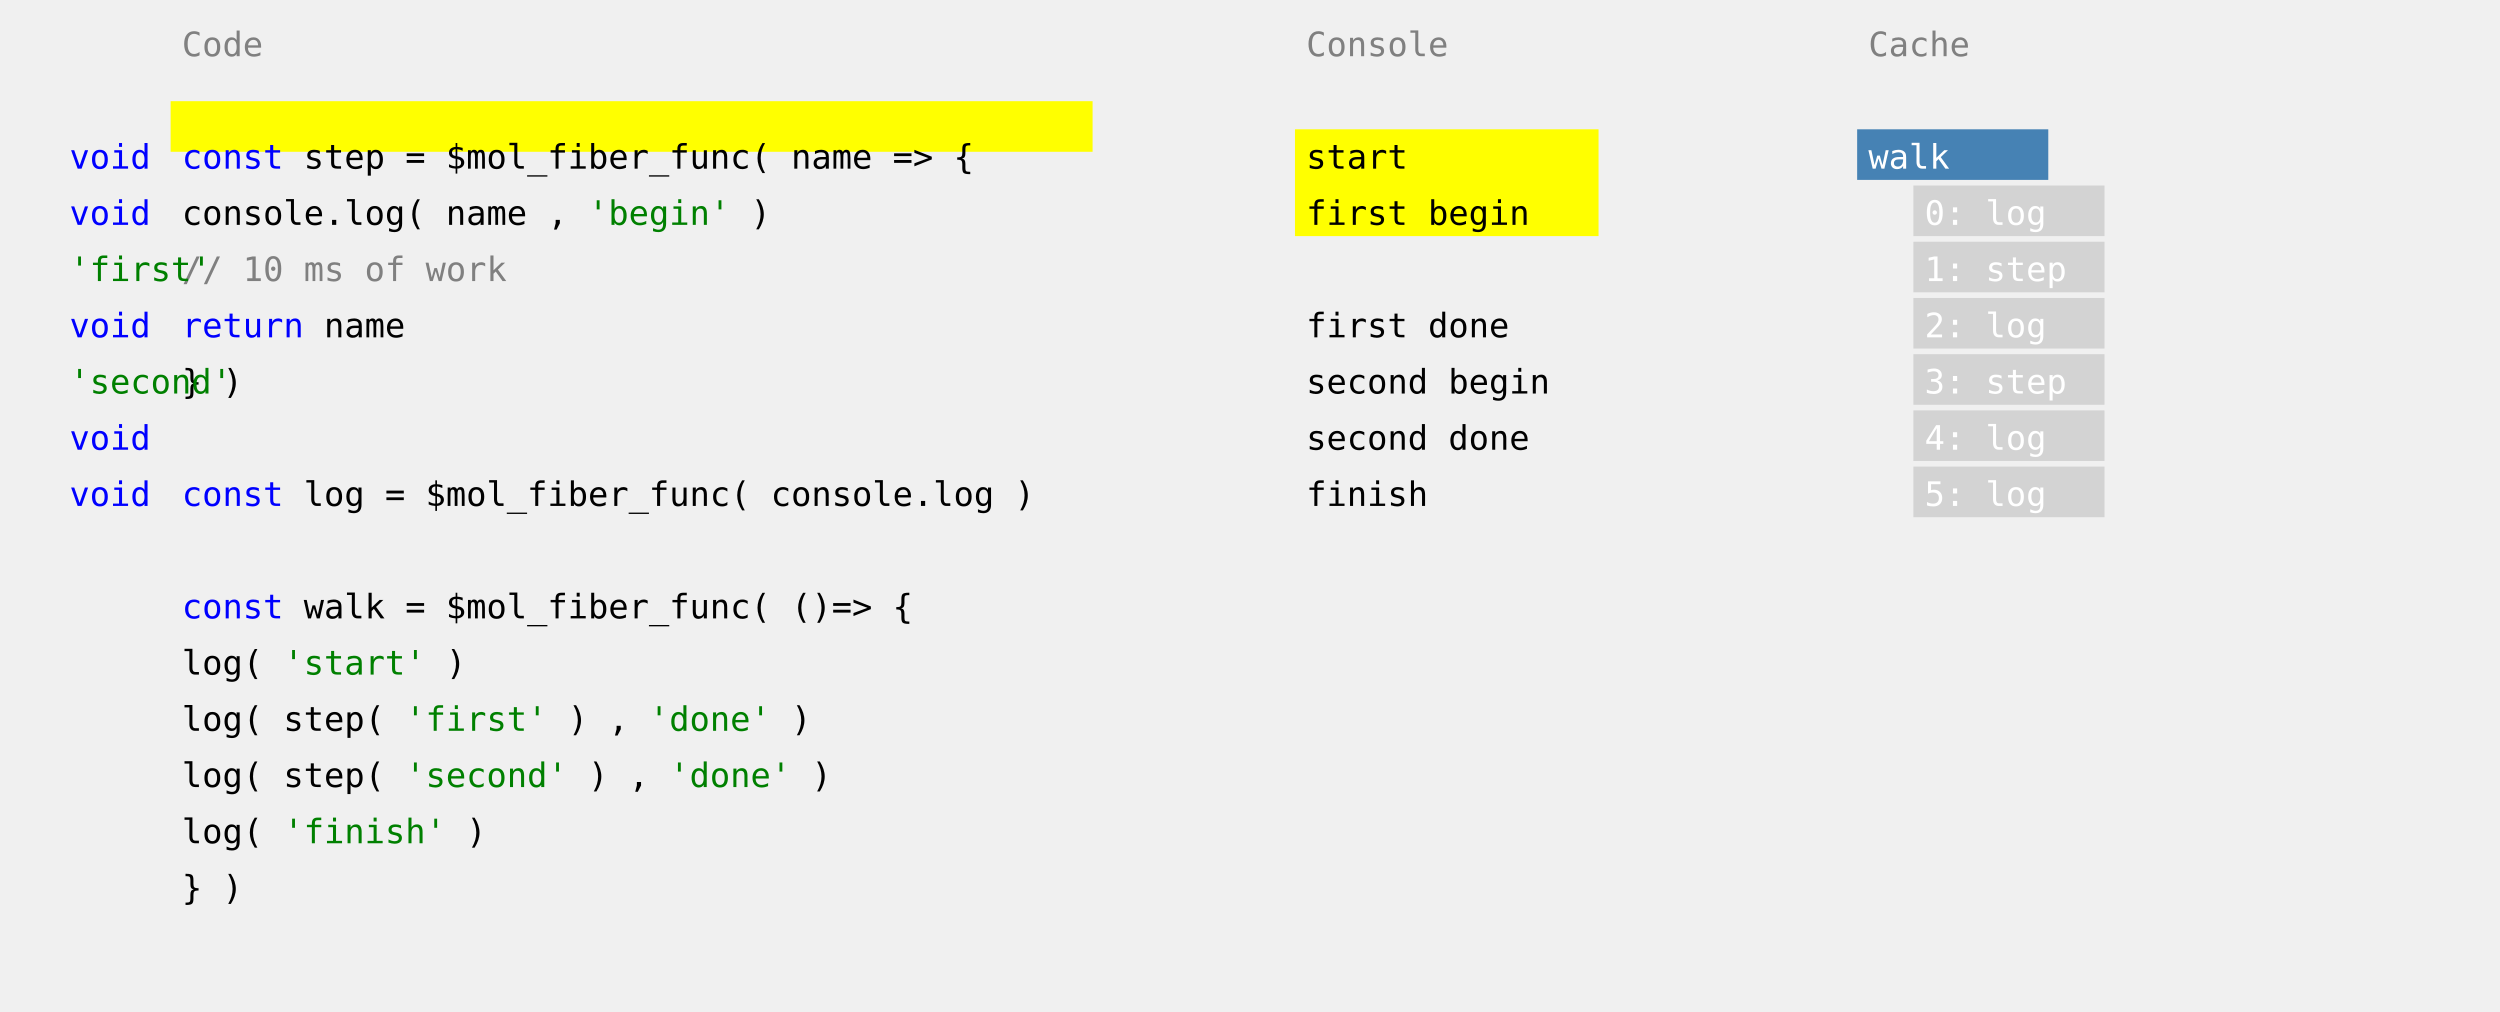
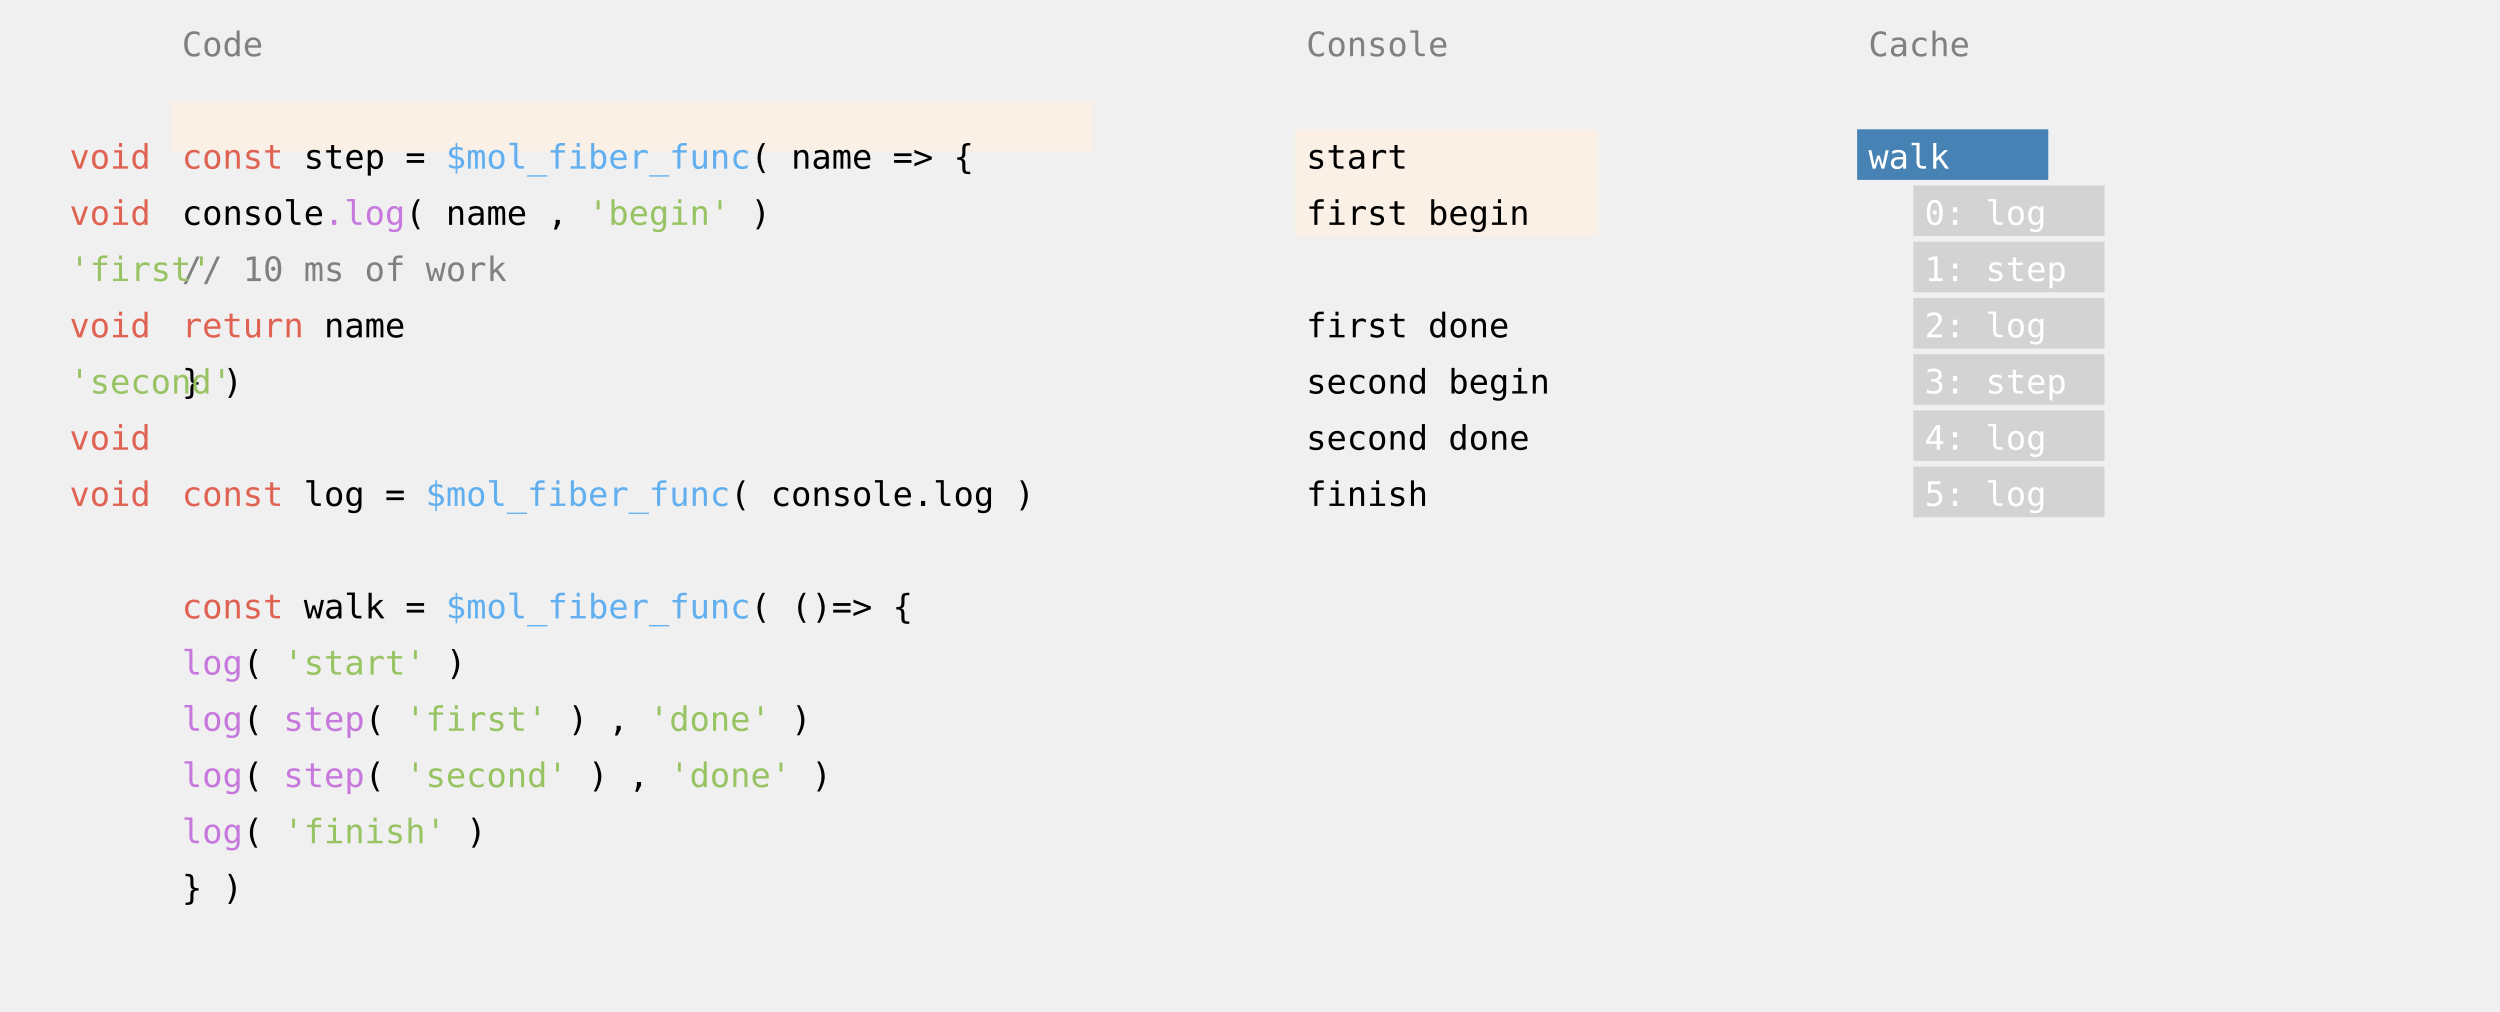
<svg xmlns="http://www.w3.org/2000/svg" width="840" height="340" viewBox="0 -40 840 360">
  <style>
	* {
		white-space: pre;
		font-family: monospace;
	}

	.header {
		fill: gray;
	}

	.cache rect {
		fill: lightgray;
		stroke: lightgray;
		stroke-width: 8px;
	}

	.cache rect.l {
		fill: steelblue;
		stroke: steelblue;
	}

	.cache text {
		fill: white;
	}

	.row {
- 		fill: yellow;
- 		stroke: yellow;
+ 		fill: linen;
+ 		stroke: linen;
		stroke-width: 8px;
	}

	.token {
- 		fill: blue;
+ 		fill: #E06252;
	}

	.string {
- 		fill: green;
+ 		fill: #98C363;
	}

	.comment {
		fill: gray;
+ 	}
+ 
+ 	.func {
+ 		fill: #C678DD;
+ 	}
+ 
+ 	.glob {
+ 		fill: #61AFEF
	}

	.bad {
		fill: red;
	}

</style>
  <text class="header" x="40" y="-20">Code</text>
  <rect class="row" x="40" width="320" height="10">
    <animate values="170;190;210;130;230;10;30;70;230;130;250;130;270;270" attributeName="y" dur="14s" calcMode="discrete" repeatCount="indefinite" />
  </rect>
  <text x="40" y="20">
-     <tspan class="token">const</tspan> step = $mol_fiber_func( name =&gt; {</text>
-   <text x="40" y="40">    console.log( name , <tspan class="string">'begin'</tspan> )</text>
+     <tspan class="token">const</tspan> step = <tspan class="glob">$mol_fiber_func</tspan>( name =&gt; {</text>
+   <text x="40" y="40">	console<tspan class="func">.log</tspan>( name , <tspan class="string">'begin'</tspan> )</text>
  <text x="40" y="60">
    <tspan class="comment">// 10 ms of work</tspan>
  </text>
  <text x="40" y="80">
    <tspan class="token">return</tspan> name</text>
  <text x="40" y="100">} )</text>
  <text x="40" y="140">
-     <tspan class="token">const</tspan> log = $mol_fiber_func( console.log )</text>
+     <tspan class="token">const</tspan> log = <tspan class="glob">$mol_fiber_func</tspan>( console.log )</text>
  <text x="40" y="180">
-     <tspan class="token">const</tspan> walk = $mol_fiber_func( ()=&gt; {</text>
-   <text x="40" y="200">    log( <tspan class="string">'start'</tspan> )</text>
-   <text x="40" y="220">    log( step( <tspan class="string">'first'</tspan> ) , <tspan class="string">'done'</tspan> )</text>
-   <text x="40" y="240">    log( step( <tspan class="string">'second'</tspan> ) , <tspan class="string">'done'</tspan> )</text>
-   <text x="40" y="260">    log( <tspan class="string">'finish'</tspan> )</text>
+     <tspan class="token">const</tspan> walk = <tspan class="glob">$mol_fiber_func</tspan>( ()=&gt; {</text>
+   <text x="40" y="200">
+     <tspan class="func">log</tspan>( <tspan class="string">'start'</tspan> )</text>
+   <text x="40" y="220">
+     <tspan class="func">log</tspan>( <tspan class="func">step</tspan>( <tspan class="string">'first'</tspan> ) , <tspan class="string">'done'</tspan> )</text>
+   <text x="40" y="240">
+     <tspan class="func">log</tspan>( <tspan class="func">step</tspan>( <tspan class="string">'second'</tspan> ) , <tspan class="string">'done'</tspan> )</text>
+   <text x="40" y="260">
+     <tspan class="func">log</tspan>( <tspan class="string">'finish'</tspan> )</text>
  <text x="40" y="280">} )</text>
  <text class="header" x="440" y="-20">Console</text>
  <rect class="row" x="440" y="10" width="100" height="30" />
  <rect class="row" x="440" y="70" width="100" height="0">
    <animate values="0;0;0;10;10;10;30;30;30;50;50;70;70;70" attributeName="height" dur="14s" calcMode="discrete" repeatCount="indefinite" />
  </rect>
  <text x="440" y="20">start</text>
  <text x="440" y="40">first begin</text>
  <text x="440" y="80">first done</text>
  <text x="440" y="100">second begin</text>
  <text x="440" y="120">second done</text>
  <text x="440" y="140">finish</text>
  <text class="header" x="640" y="-20">Cache</text>
  <text y="20">
    <tspan class="token">void</tspan>
    <animate values="640;640;640;640;640;640;640;640;640;640;640;640;710;710" attributeName="x" dur="14s" calcMode="discrete" repeatCount="indefinite" />
  </text>
  <g class="cache">
    <rect x="640" y="10" width="60" height="10" class="l" />
    <text x="640" y="20">walk</text>
  </g>
  <text y="40">
    <tspan class="token">void</tspan>
    <animate values="730;730;730;730;730;730;730;730;730;730;730;730;670;670" attributeName="x" dur="14s" calcMode="discrete" repeatCount="indefinite" />
  </text>
  <g class="cache">
    <rect x="660" y="30" width="60" height="10">
      <animate values="l;l;l;l;l;l;l;l;l;l;l;l;o;o" attributeName="class" dur="14s" calcMode="discrete" repeatCount="indefinite" />
    </rect>
    <text x="660" y="40">0: log</text>
  </g>
  <text y="60">
    <tspan class="string">'first'</tspan>
    <animate values="730;730;730;730;730;730;730;730;730;730;730;730;670;670" attributeName="x" dur="14s" calcMode="discrete" repeatCount="indefinite" />
  </text>
  <g class="cache">
    <rect x="660" y="50" width="60" height="10">
      <animate values="l;l;l;l;l;l;l;l;l;l;l;l;o;o" attributeName="class" dur="14s" calcMode="discrete" repeatCount="indefinite" />
    </rect>
    <text x="660" y="60">1: step</text>
  </g>
  <text y="80">
    <tspan class="token">void</tspan>
    <animate values="670;670;670;730;730;730;730;730;730;730;730;730;670;670" attributeName="x" dur="14s" calcMode="discrete" repeatCount="indefinite" />
  </text>
  <g class="cache">
    <rect x="660" y="70" width="60" height="10">
      <animate values="l;l;l;l;l;l;l;l;l;l;l;l;o;o" attributeName="class" dur="14s" calcMode="discrete" repeatCount="indefinite" />
    </rect>
    <text x="660" y="80">2: log</text>
  </g>
  <text y="100">
    <tspan class="string">'second'</tspan>
    <animate values="670;670;670;670;670;670;670;730;730;730;730;730;670;670" attributeName="x" dur="14s" calcMode="discrete" repeatCount="indefinite" />
  </text>
  <g class="cache">
    <rect x="660" y="90" width="60" height="10">
      <animate values="o;o;o;o;o;l;l;l;l;l;l;l;o;o" attributeName="class" dur="14s" calcMode="discrete" repeatCount="indefinite" />
    </rect>
    <text x="660" y="100">3: step</text>
  </g>
  <text y="120">
    <tspan class="token">void</tspan>
    <animate values="670;670;670;670;670;670;670;670;670;730;730;730;670;670" attributeName="x" dur="14s" calcMode="discrete" repeatCount="indefinite" />
  </text>
  <g class="cache">
    <rect x="660" y="110" width="60" height="10">
      <animate values="o;o;o;o;o;o;o;o;o;l;l;l;o;o" attributeName="class" dur="14s" calcMode="discrete" repeatCount="indefinite" />
    </rect>
    <text x="660" y="120">4: log</text>
  </g>
  <text y="140">
    <tspan class="token">void</tspan>
    <animate values="670;670;670;670;670;670;670;670;670;670;670;730;670;670" attributeName="x" dur="14s" calcMode="discrete" repeatCount="indefinite" />
  </text>
  <g class="cache">
    <rect x="660" y="130" width="60" height="10">
      <animate values="o;o;o;o;o;o;o;o;o;o;o;l;o;o" attributeName="class" dur="14s" calcMode="discrete" repeatCount="indefinite" />
    </rect>
    <text x="660" y="140">5: log</text>
  </g>
</svg>
